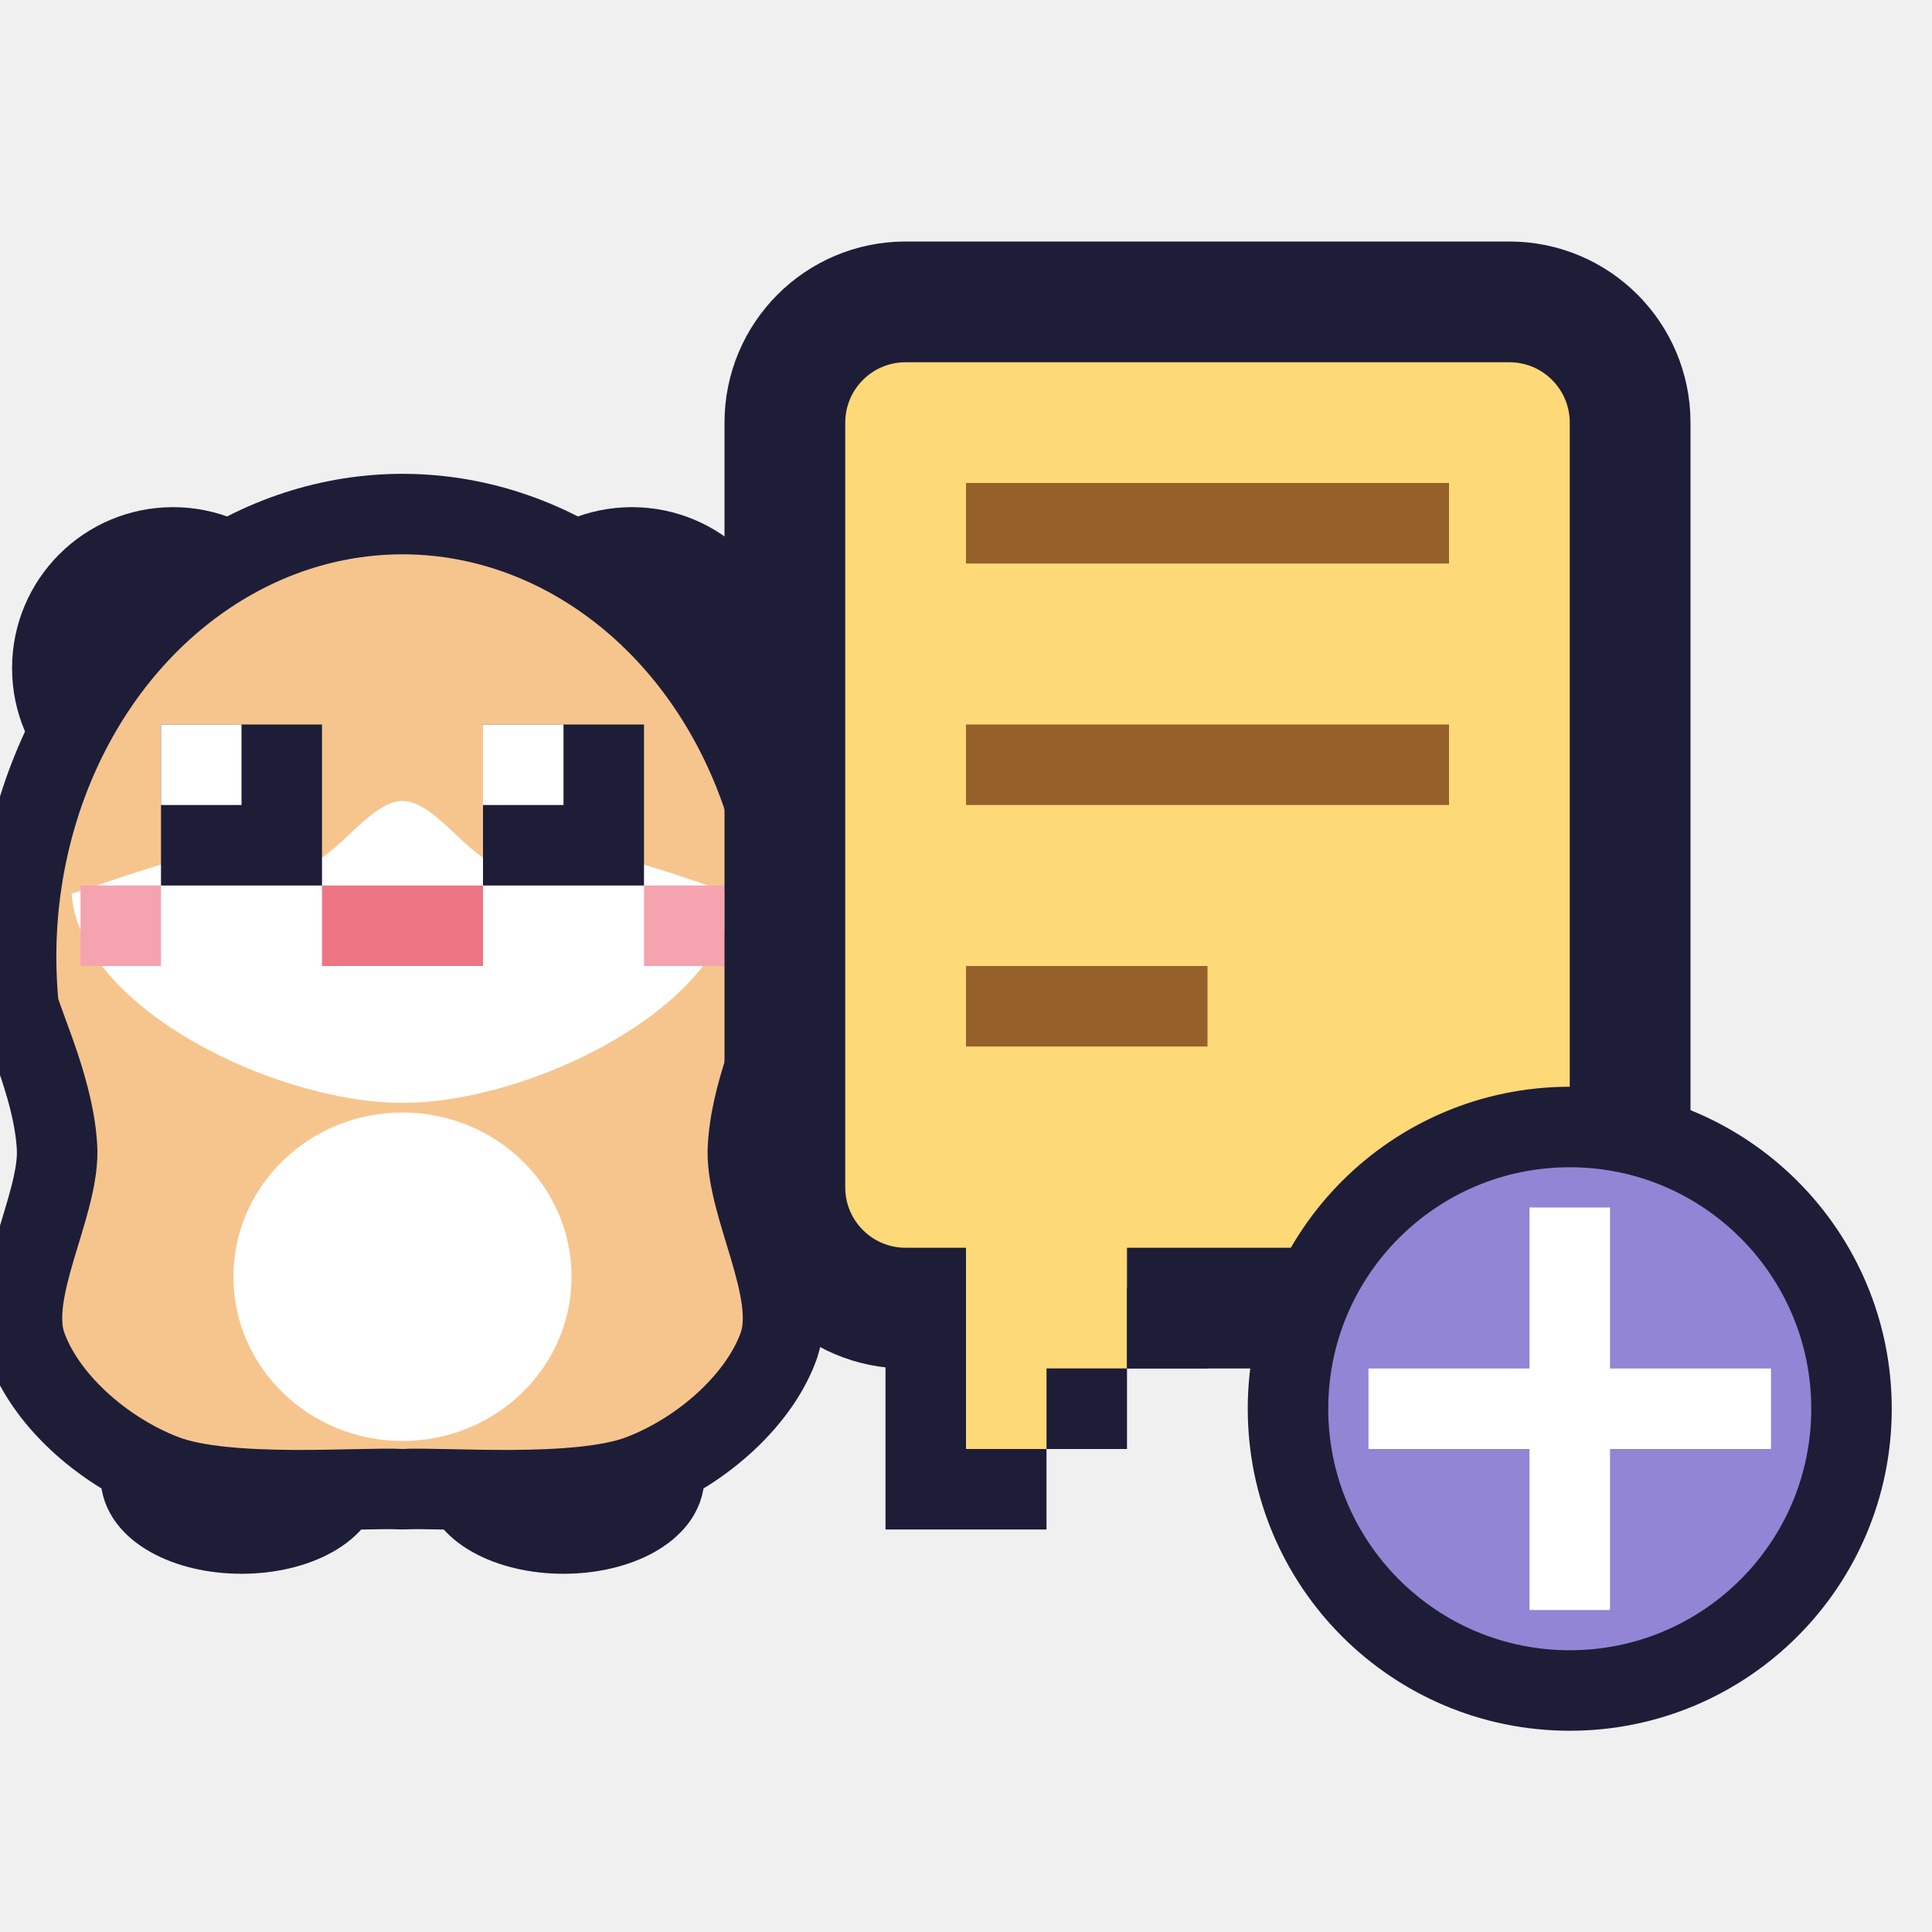
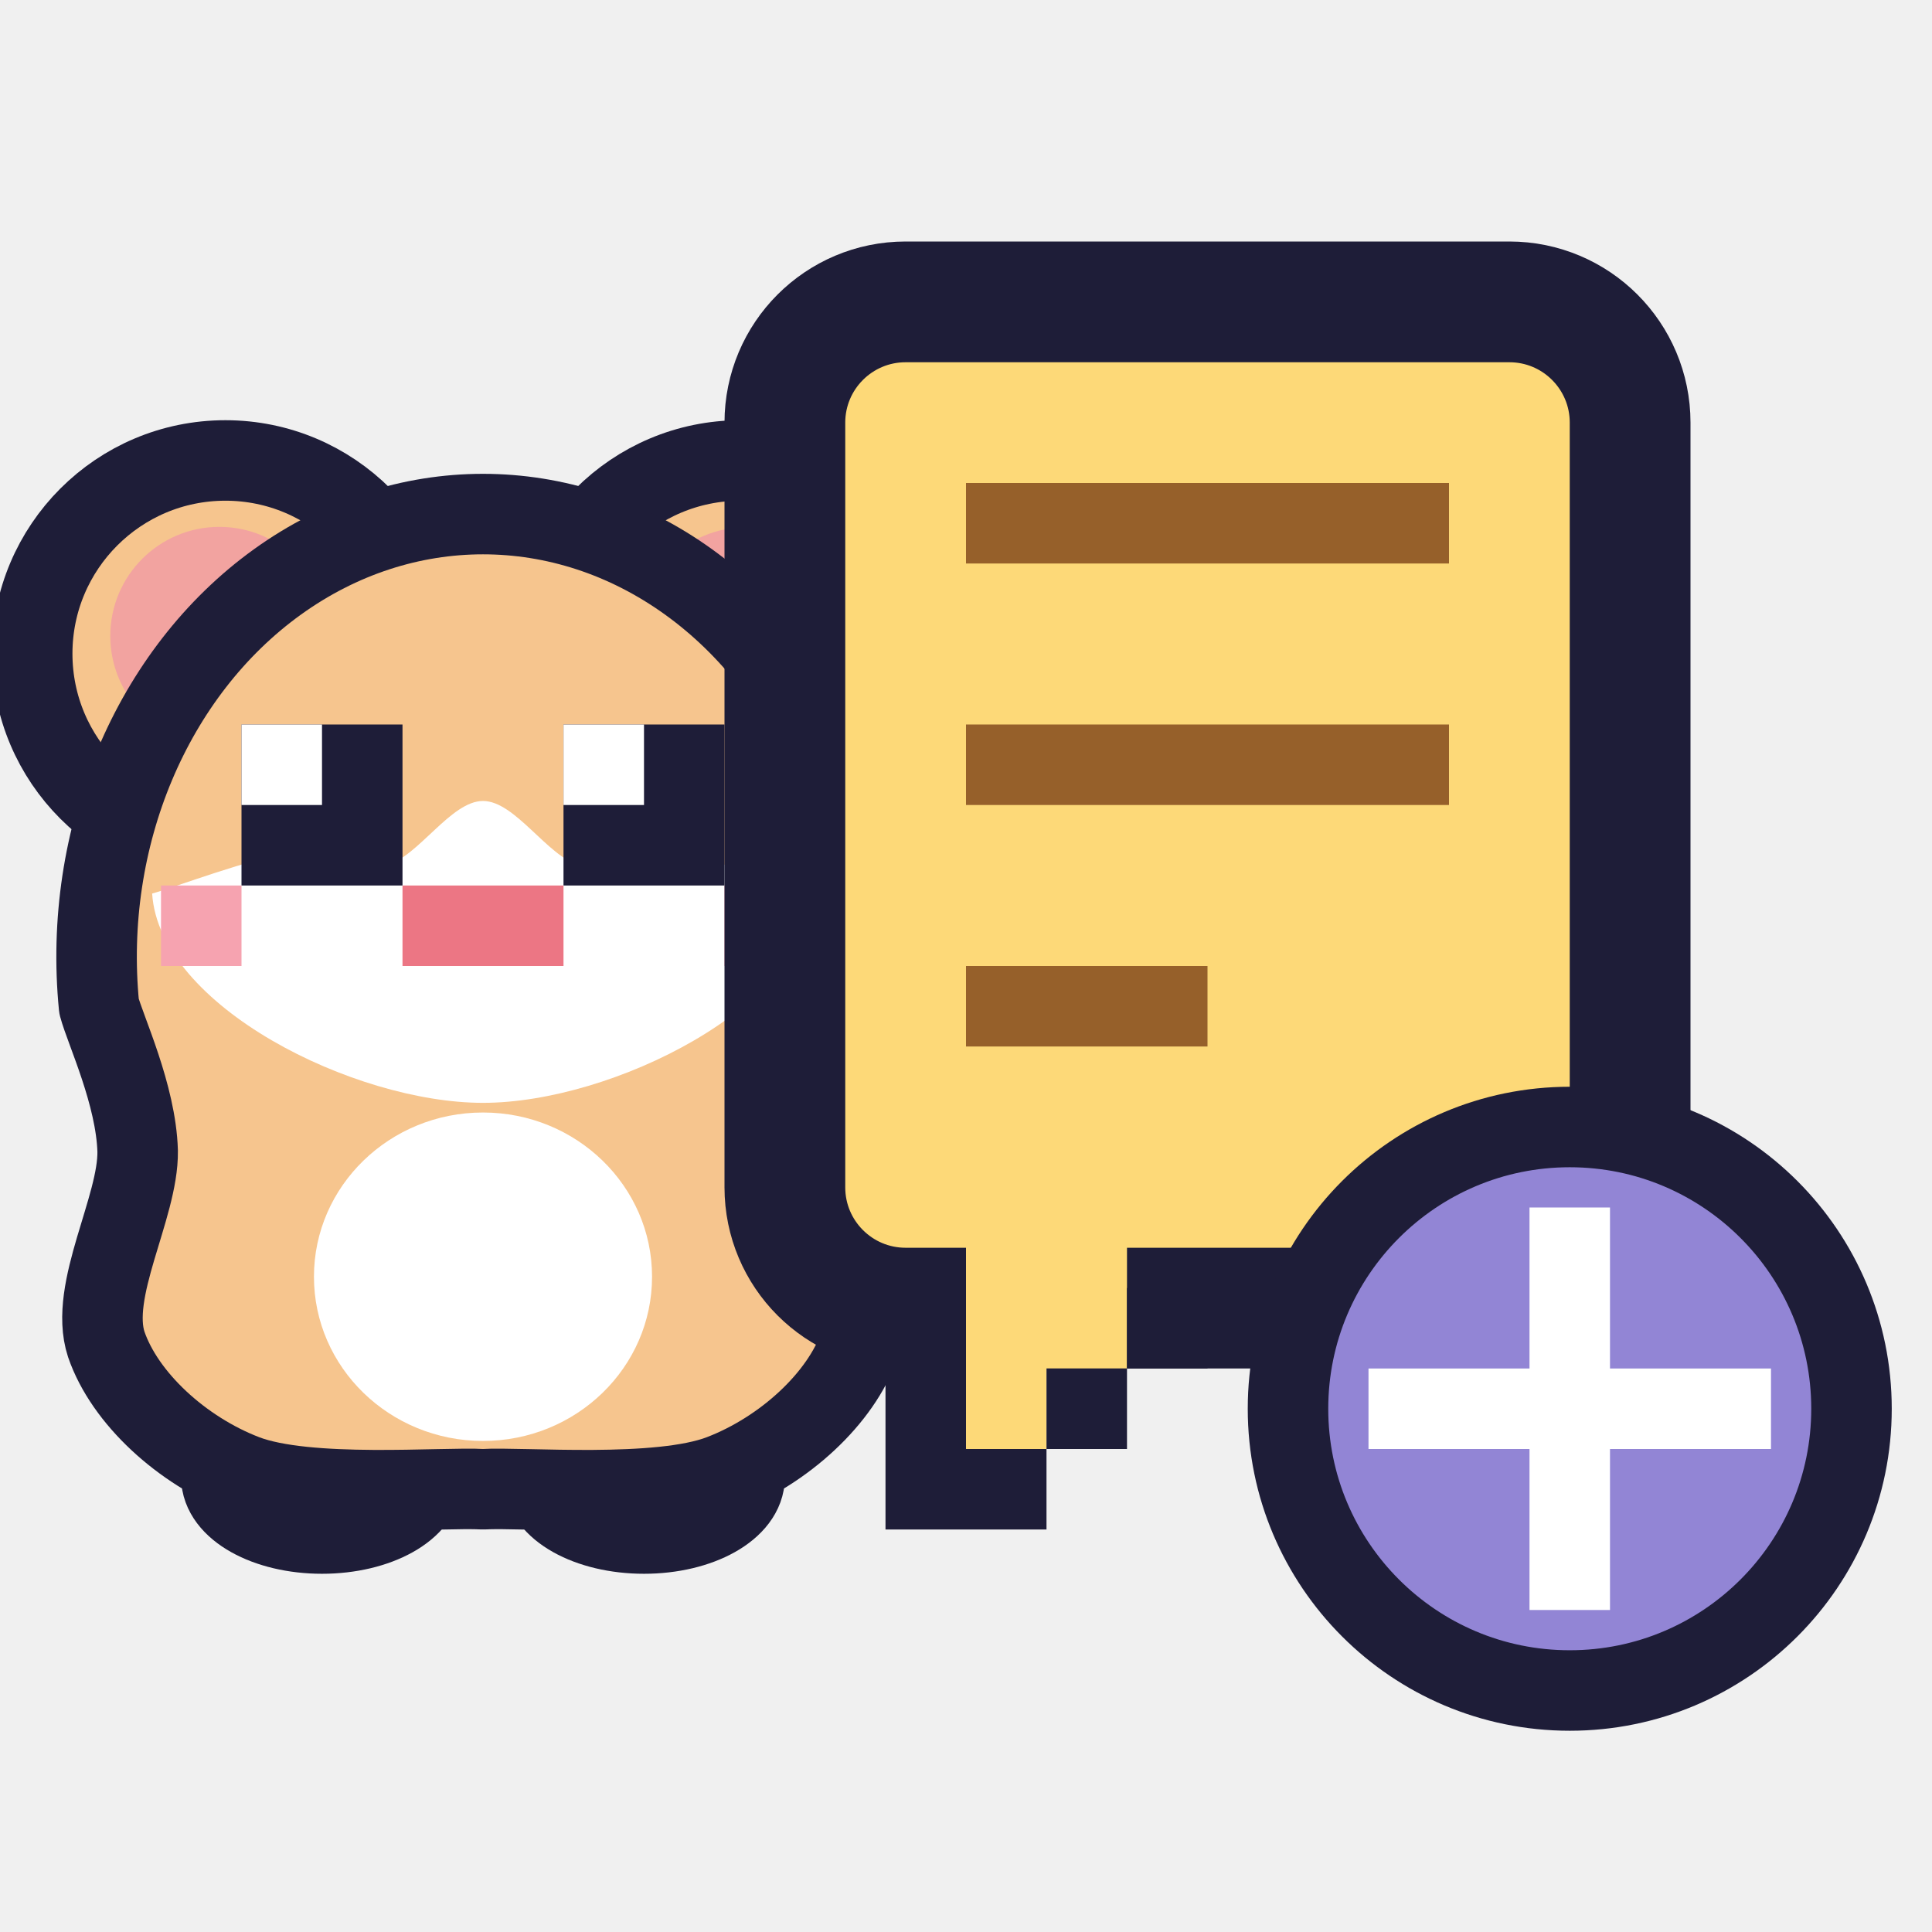
<svg xmlns="http://www.w3.org/2000/svg" width="24" height="24" viewBox="0 0 24 24">
  <g id="hamster">
-     <path id="hb_feet" d="M1.75 18.35A1.25 0.7 0 1 1 4.25 18.35A1.25 0.7 0 1 1 1.75 18.35ZM5.75 18.35A1.25 0.7 0 1 1 8.25 18.35A1.25 0.7 0 1 1 5.75 18.35Z" fill="#F6C58E" stroke="#1E1D38" stroke-width="1" />
-     <path id="hb_ears" d="M0.65 8.3A1.5 1.5 0 1 1 3.65 8.3A1.5 1.5 0 1 1 0.65 8.3ZM6.35 8.3A1.5 1.5 0 1 1 9.35 8.3A1.5 1.5 0 1 1 6.35 8.3Z" fill="#F6C58E" stroke="#1E1D38" stroke-width="1" />
-     <path id="hb_ears_in" d="M1.65 8.5A0.78 0.78 0 1 1 3.2 8.5A0.78 0.78 0 1 1 1.65 8.5ZM6.8 8.5A0.78 0.78 0 1 1 8.35 8.5A0.78 0.78 0 1 1 6.8 8.5Z" fill="#F2A3A0" />
-     <path id="hb_body" d="M0.23 12.5A4.8 5.5 0 1 1 9.77 12.5C9.69 12.8 9.31 13.6 9.29 14.3C9.28 15 9.9 16.03 9.68 16.7C9.45 17.37 8.74 18.02 7.96 18.32C7.18 18.62 5.49 18.47 5 18.5C4.51 18.47 2.82 18.62 2.04 18.32C1.26 18.02 0.55 17.37 0.32 16.7C0.1 16.03 0.72 15 0.71 14.3C0.69 13.6 0.31 12.8 0.23 12.5Z" fill="#F6C58E" stroke="#1E1D38" stroke-width="1" stroke-linejoin="round" />
-     <path id="hb_muzzle" d="M0.89 11.1C1.18 11.02 2.12 10.66 2.6 10.6C3.08 10.54 3.4 10.86 3.8 10.75C4.2 10.64 4.6 9.95 5 9.95C5.4 9.95 5.8 10.64 6.2 10.75C6.6 10.86 6.92 10.54 7.4 10.6C7.88 10.66 8.82 11.02 9.11 11.1C9.02 12.5 6.6 13.7 5 13.7C3.4 13.7 0.98 12.5 0.89 11.1ZM2.9 15.86A2.1 2.04 0 1 1 7.1 15.86A2.1 2.04 0 1 1 2.9 15.86Z" fill="#FFFFFF" />
-     <path id="hb_eyes" d="M2 9h2v2h-2ZM6 9h2v2h-2Z" fill="#1E1D38" />
-     <path id="hb_eyes_hl" d="M2 9h1v1h-1ZM6 9h1v1h-1Z" fill="#FFFFFF" />
-     <path id="hb_nose" d="M4 11h2v1h-2Z" fill="#EC7684" />
-     <path id="hb_blush" d="M1 11h1v1h-1ZM8 11h1v1h-1Z" fill="#F6A3B0" />
+     <path id="hb_feet" d="M2.75 18.35A1.25 0.7 0 1 1 5.25 18.35A1.25 0.7 0 1 1 2.75 18.35ZM6.75 18.35A1.25 0.7 0 1 1 9.25 18.35A1.25 0.7 0 1 1 6.75 18.35Z" fill="#F6C58E" stroke="#1E1D38" stroke-width="1" />
+     <path id="hb_ears" d="M0.4 8.12A2.4 2.4 0 1 1 5.2 8.12A2.4 2.4 0 1 1 0.4 8.12ZM6.8 8.12A2.4 2.4 0 1 1 11.6 8.12A2.4 2.4 0 1 1 6.8 8.12Z" fill="#F6C58E" stroke="#1E1D38" stroke-width="1" />
+     <path id="hb_ears_in" d="M1.37 7.9A1.35 1.35 0 1 1 4.08 7.9A1.35 1.35 0 1 1 1.37 7.9ZM7.92 7.9A1.35 1.35 0 1 1 10.62 7.9A1.35 1.35 0 1 1 7.92 7.9Z" fill="#F2A3A0" />
+     <path id="hb_body" d="M1.23 12.5A4.8 5.5 0 1 1 10.77 12.5C10.69 12.8 10.31 13.6 10.29 14.3C10.28 15 10.9 16.03 10.68 16.7C10.45 17.37 9.74 18.02 8.96 18.32C8.18 18.62 6.49 18.47 6 18.5C5.51 18.47 3.82 18.62 3.04 18.32C2.26 18.02 1.55 17.37 1.32 16.7C1.1 16.03 1.72 15 1.71 14.3C1.69 13.6 1.31 12.8 1.23 12.5Z" fill="#F6C58E" stroke="#1E1D38" stroke-width="1" stroke-linejoin="round" />
+     <path id="hb_muzzle" d="M1.89 11.1C2.18 11.02 3.12 10.66 3.6 10.6C4.08 10.54 4.4 10.86 4.8 10.75C5.2 10.64 5.6 9.95 6 9.95C6.4 9.95 6.8 10.64 7.2 10.75C7.6 10.86 7.92 10.54 8.4 10.6C8.88 10.66 9.82 11.02 10.11 11.1C10.02 12.5 7.6 13.7 6 13.7C4.4 13.7 1.98 12.5 1.89 11.1ZM3.9 15.86A2.1 2.04 0 1 1 8.1 15.86A2.1 2.04 0 1 1 3.9 15.86Z" fill="#FFFFFF" />
+     <path id="hb_eyes" d="M3 9h2v2h-2ZM7 9h2v2h-2Z" fill="#1E1D38" />
+     <path id="hb_eyes_hl" d="M3 9h1v1h-1ZM7 9h1v1h-1Z" fill="#FFFFFF" />
+     <path id="hb_nose" d="M5 11h2v1h-2Z" fill="#EC7684" />
+     <path id="hb_blush" d="M2 11h1v1h-1ZM9 11h1v1h-1Z" fill="#F6A3B0" />
  </g>
  <g id="object">
    <path id="bubble" d="M11.25 3.75H18.75A1.5 1.5 0 0 1 20.25 5.25V14.75A1.5 1.5 0 0 1 18.75 16.25H11.25A1.5 1.5 0 0 1 9.75 14.75V5.25A1.5 1.5 0 0 1 11.25 3.75Z" fill="#FDD978" stroke="#1E1D38" stroke-width="1.5" stroke-linejoin="round" />
    <path id="tail_fill" d="M12 15h2v1h-2ZM12 16h2v1h-2ZM12 17h1v1h-1Z" fill="#FDD978" />
    <path id="tail_ink" d="M11 16h1v1h-1ZM14 16h1v1h-1ZM11 17h1v1h-1ZM13 17h1v1h-1ZM11 18h2v1h-2Z" fill="#1E1D38" />
  </g>
  <g id="object_fx">
    <path id="text" d="M12 6.5H18M12 9.5H18M12 12.5H15" fill="none" stroke="#96602A" stroke-width="1" />
  </g>
  <g id="badge">
    <circle id="badge_disc" cx="19.5" cy="17.5" r="3.5" fill="#9285D5" stroke="#1E1D38" stroke-width="1" />
    <path id="badge_plus" d="M19 15h1v2h2v1h-2v2h-1v-2h-2v-1h2Z" fill="#FFFFFF" />
  </g>
</svg>
